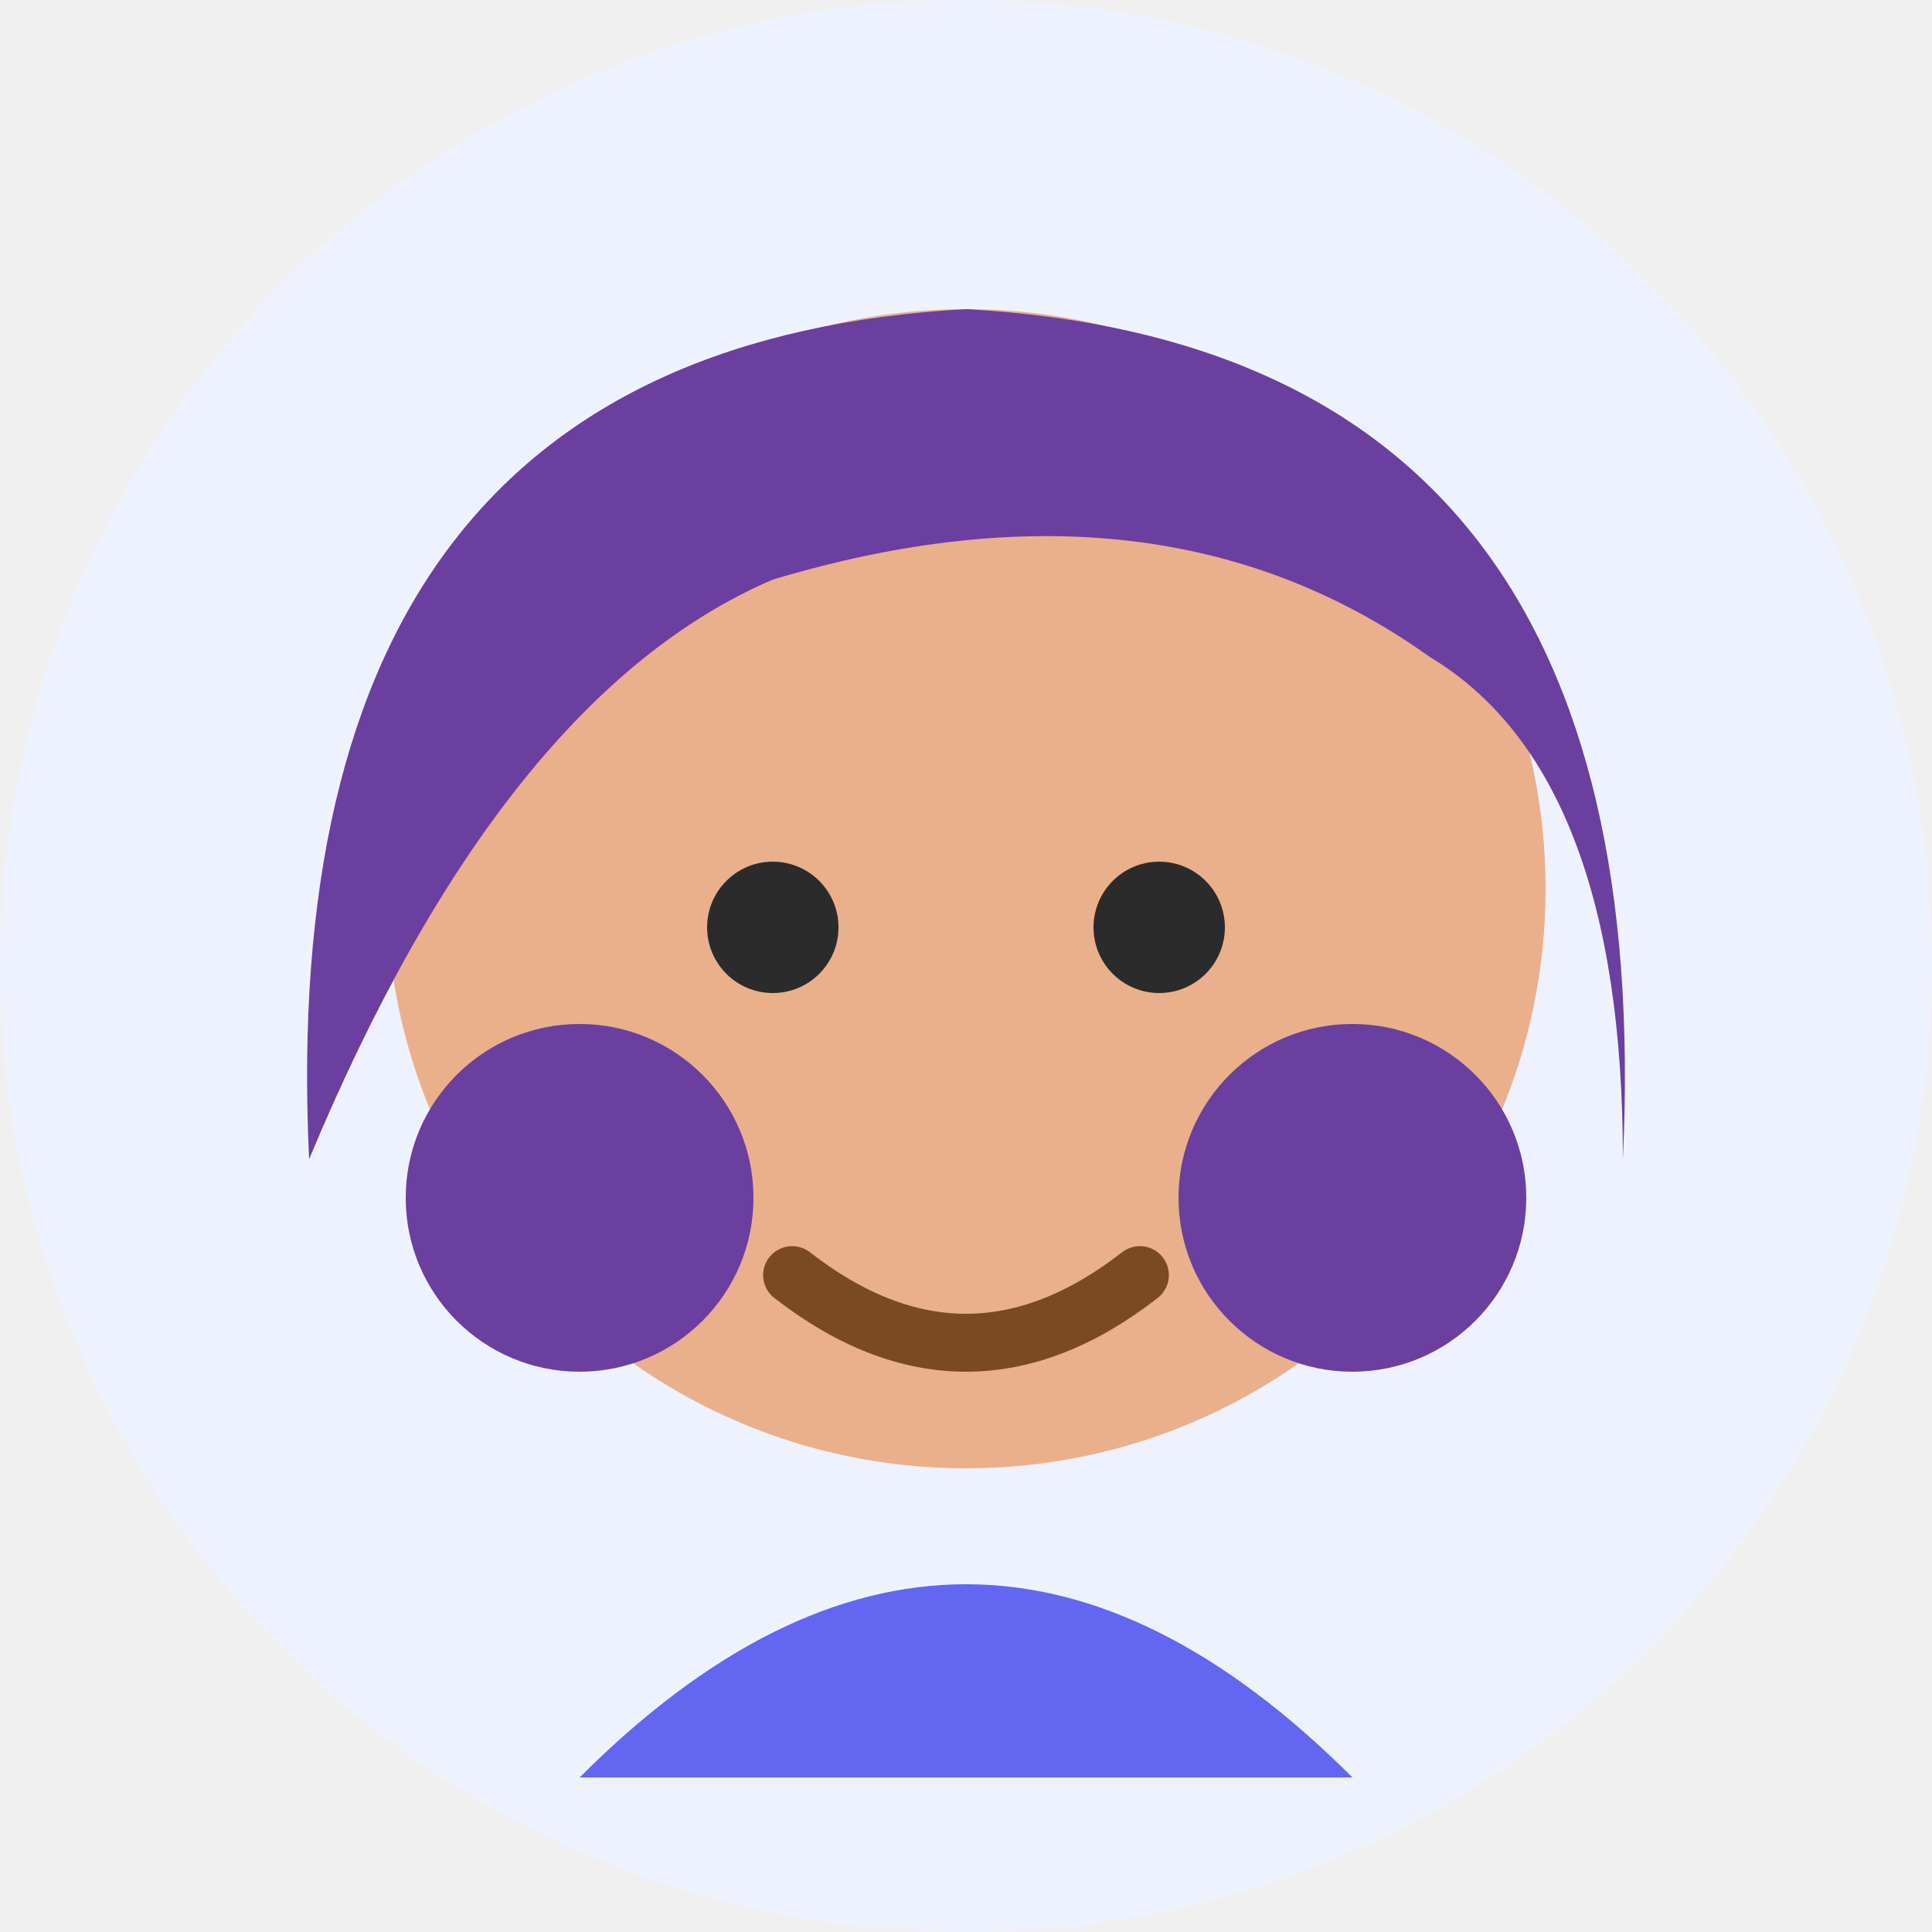
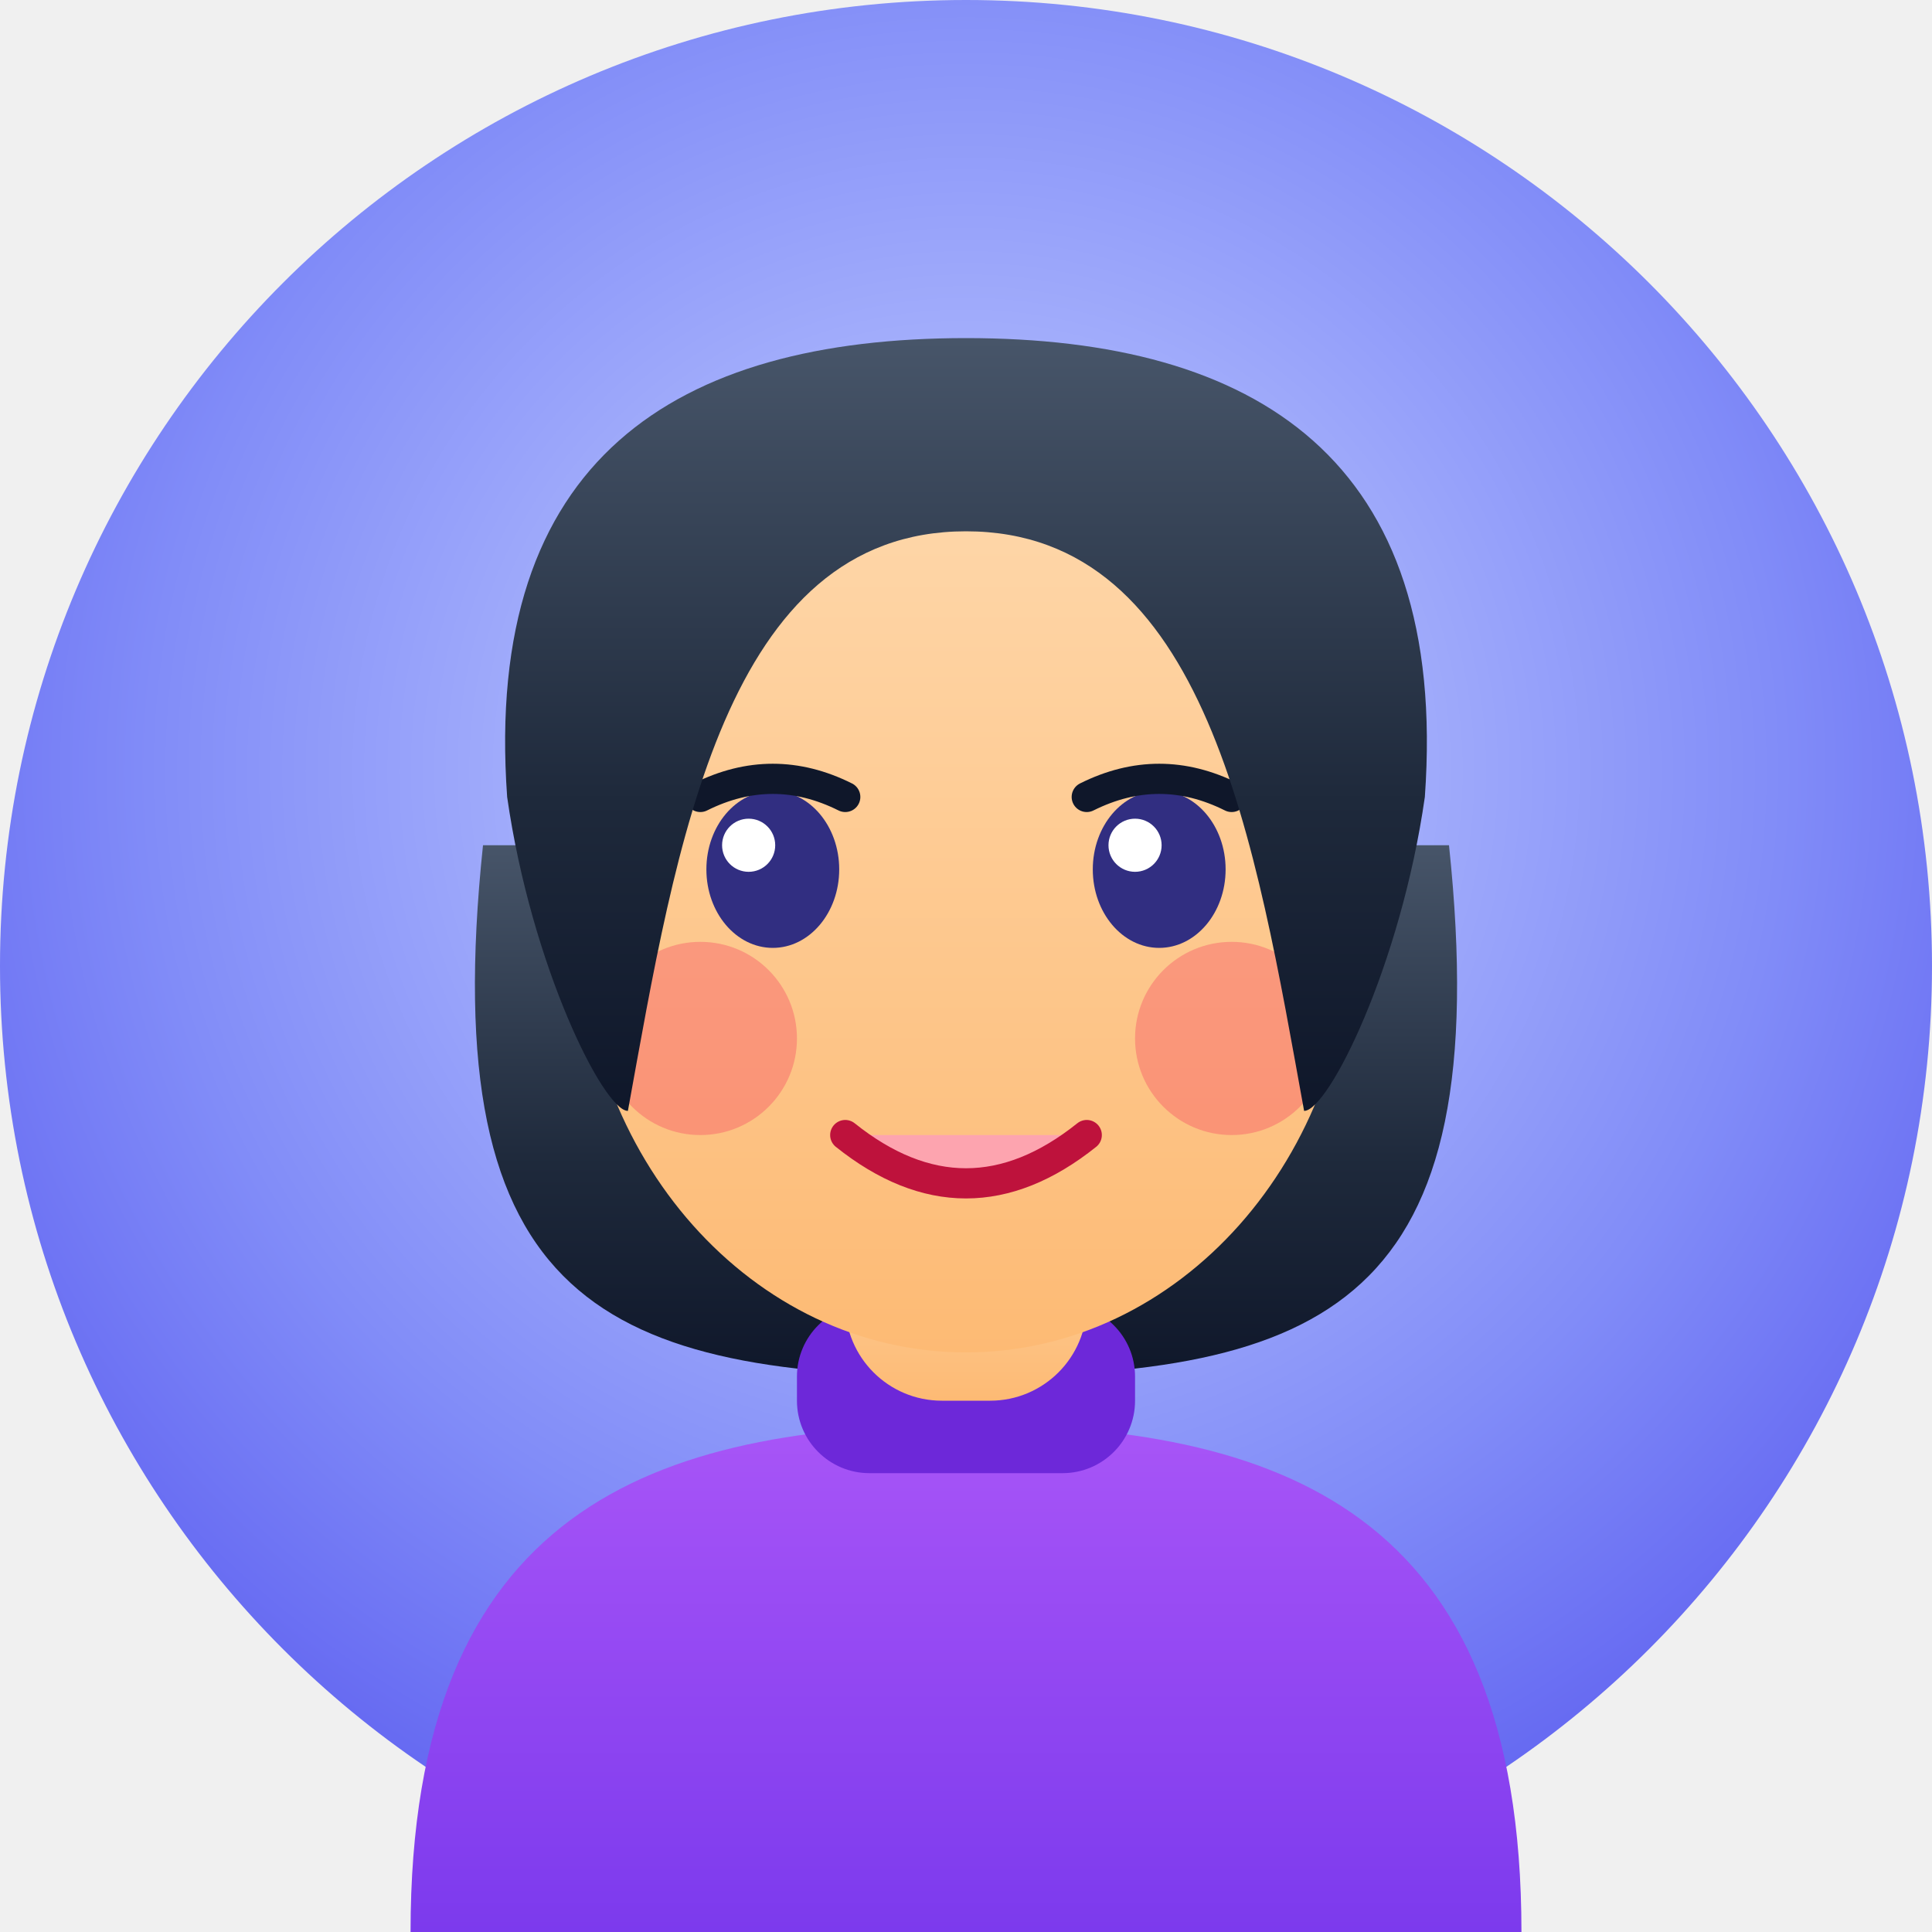
- <svg xmlns="http://www.w3.org/2000/svg" viewBox="0 0 100 100">
-   <rect width="100" height="100" rx="50" fill="#EEF2FF" />
-   <circle cx="50" cy="46" r="30" fill="#EAB08C" />
-   <path d="M16 60 Q14 18 50 16 Q86 18 84 60 Q84 40 74 34 Q60 24 40 30 Q26 36 16 60 Z" fill="#6B3FA0" />
-   <circle cx="30" cy="62" r="9" fill="#6B3FA0" />
-   <circle cx="70" cy="62" r="9" fill="#6B3FA0" />
-   <circle cx="40" cy="48" r="3.4" fill="#2B2B2B" />
-   <circle cx="60" cy="48" r="3.4" fill="#2B2B2B" />
-   <path d="M41 66 Q50 73 59 66" stroke="#7C4A21" stroke-width="3" fill="none" stroke-linecap="round" />
-   <path d="M30 92 Q50 72 70 92 Z" fill="#6366F1" />
+ <svg xmlns="http://www.w3.org/2000/svg" viewBox="0 0 160 160" width="100%" height="100%">
+   <defs>
+     <radialGradient id="bgGrad3" cx="50%" cy="40%" r="60%">
+       <stop offset="0%" stop-color="#C7D2FE" />
+       <stop offset="70%" stop-color="#818CF8" />
+       <stop offset="100%" stop-color="#6366F1" />
+     </radialGradient>
+     <linearGradient id="skinGrad3" x1="0%" y1="0%" x2="0%" y2="100%">
+       <stop offset="0%" stop-color="#FED7AA" />
+       <stop offset="100%" stop-color="#FDBA74" />
+     </linearGradient>
+     <linearGradient id="hairGrad3" x1="0%" y1="0%" x2="0%" y2="100%">
+       <stop offset="0%" stop-color="#475569" />
+       <stop offset="60%" stop-color="#1E293B" />
+       <stop offset="100%" stop-color="#0F172A" />
+     </linearGradient>
+     <linearGradient id="clothGrad3" x1="0%" y1="0%" x2="0%" y2="100%">
+       <stop offset="0%" stop-color="#A855F7" />
+       <stop offset="100%" stop-color="#7C3AED" />
+     </linearGradient>
+   </defs>
+   <circle cx="80" cy="80" r="80" fill="url(#bgGrad3)" />
+   <path d="M40 70 C36 108 50 114 80 114 C110 114 124 108 120 70 Z" fill="url(#hairGrad3)" />
+   <path d="M34 160 C34 125 54 118 80 118 C106 118 126 125 126 160 Z" fill="url(#clothGrad3)" />
+   <rect x="66" y="108" width="28" height="14" rx="6" fill="#6D28D9" />
+   <rect x="70" y="96" width="20" height="20" rx="8" fill="url(#skinGrad3)" />
+   <ellipse cx="80" cy="76" rx="32" ry="36" fill="url(#skinGrad3)" />
+   <circle cx="58" cy="86" r="8" fill="#F43F5E" opacity="0.35" />
+   <circle cx="102" cy="86" r="8" fill="#F43F5E" opacity="0.35" />
+   <ellipse cx="64" cy="72" rx="5.5" ry="6.5" fill="#312E81" />
+   <ellipse cx="96" cy="72" rx="5.5" ry="6.5" fill="#312E81" />
+   <circle cx="62" cy="70" r="2.2" fill="#FFFFFF" />
+   <circle cx="94" cy="70" r="2.2" fill="#FFFFFF" />
+   <path d="M58 66 Q64 63 70 66" stroke="#0F172A" stroke-width="2.5" stroke-linecap="round" fill="none" />
+   <path d="M90 66 Q96 63 102 66" stroke="#0F172A" stroke-width="2.5" stroke-linecap="round" fill="none" />
+   <path d="M70 94 Q80 102 90 94" stroke="#BE123C" stroke-width="2.5" stroke-linecap="round" fill="#FDA4AF" />
+   <path d="M42 66 C40 38 56 28 80 28 C104 28 120 38 118 66 C116 80 110 92 108 92 C104 70 100 44 80 44 C60 44 56 70 52 92 C50 92 44 80 42 66 Z" fill="url(#hairGrad3)" />
</svg>
